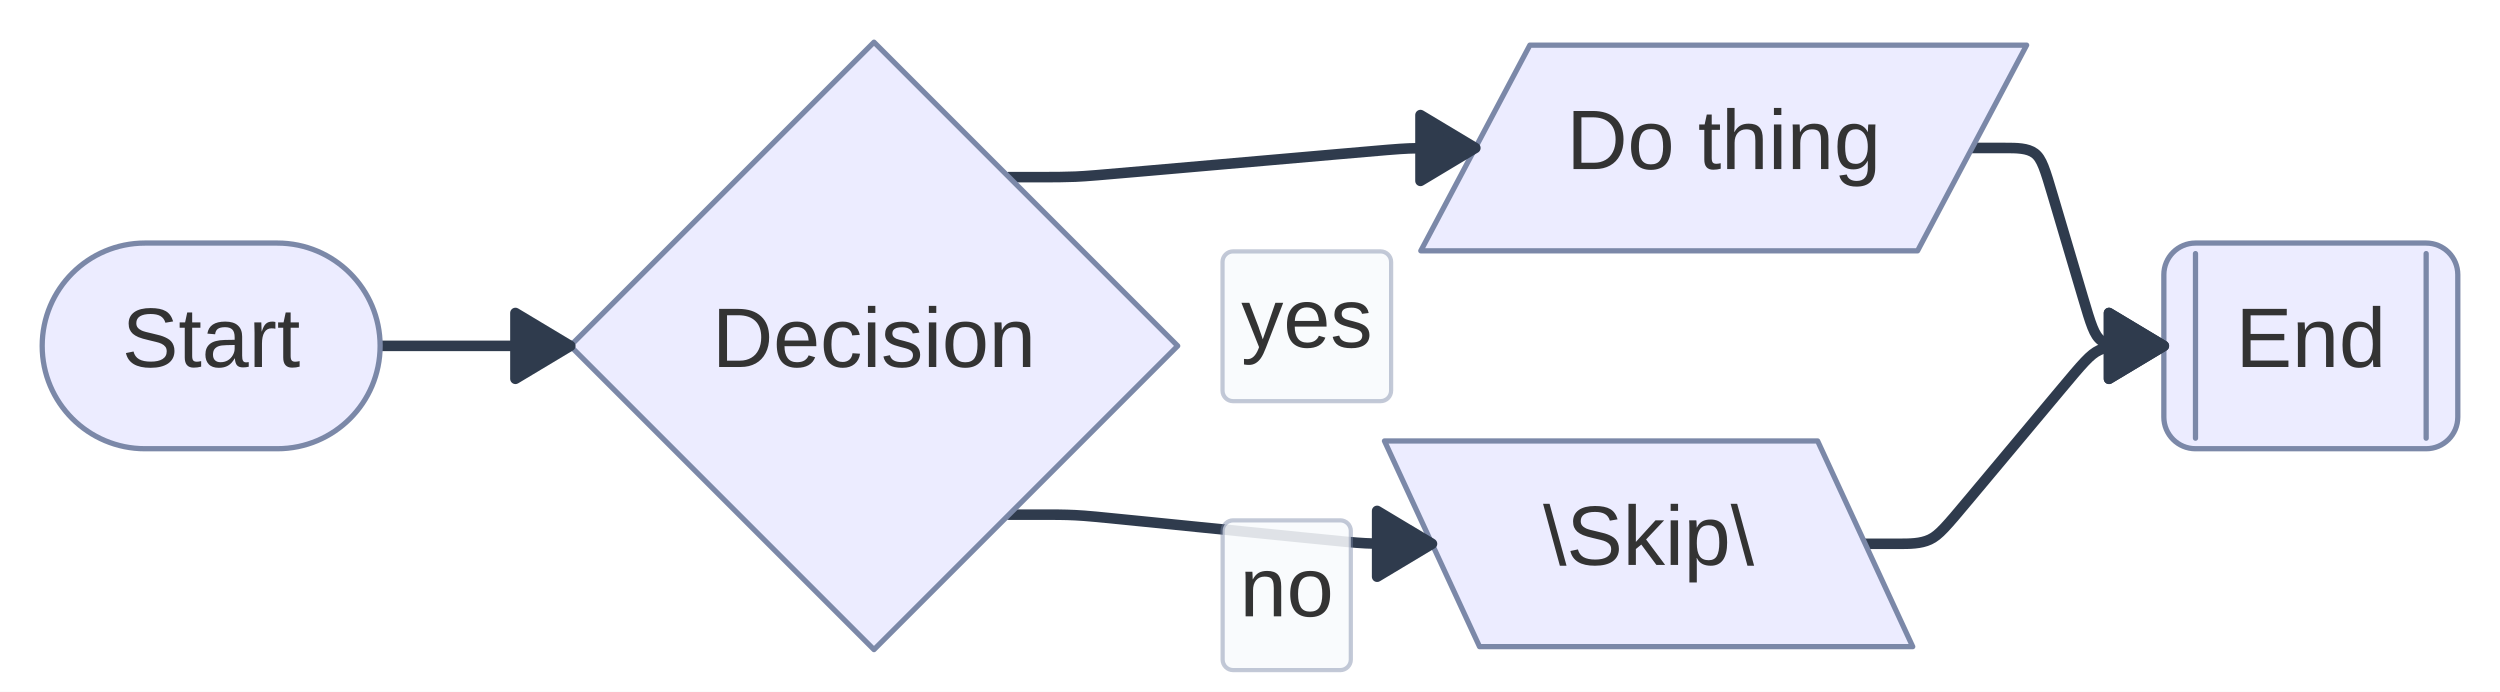
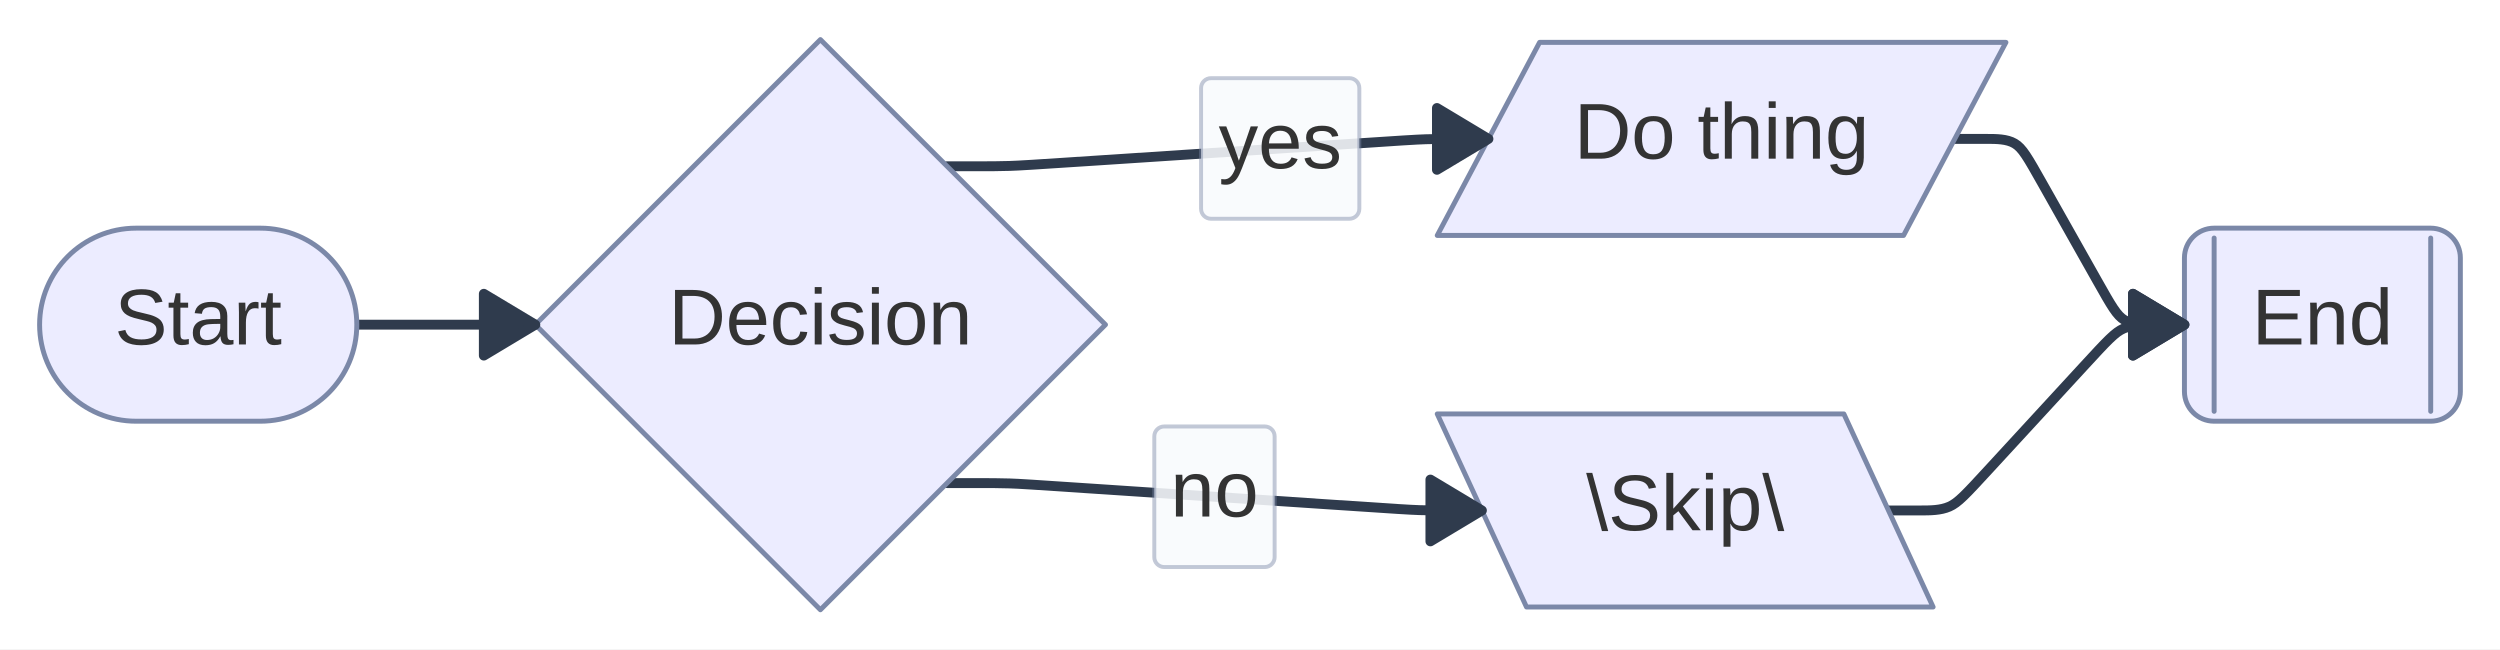
- <svg xmlns="http://www.w3.org/2000/svg" width="474.063" height="131.179" viewBox="0 0 474.063 131.179">
-   <rect x="0" y="0" width="474.063" height="131.179" fill="#FFFFFF" />
+ <svg xmlns="http://www.w3.org/2000/svg" width="505.028" height="131.179" viewBox="0 0 505.028 131.179">
+   <rect x="0" y="0" width="505.028" height="131.179" fill="#FFFFFF" />
  <defs>
    <marker id="arrow-0" viewBox="0 0 10 10" refX="5" refY="5" markerUnits="userSpaceOnUse" markerWidth="8" markerHeight="8" orient="auto">
      <path d="M 0 0 L 10 5 L 0 10 z" fill="#2F3B4D" stroke="#2F3B4D" stroke-width="1" stroke-dasharray="1,0" />
    </marker>
    <marker id="arrow-start-0" viewBox="0 0 10 10" refX="4.5" refY="5" markerUnits="userSpaceOnUse" markerWidth="8" markerHeight="8" orient="auto">
      <path d="M 0 5 L 10 10 L 10 0 z" fill="#2F3B4D" stroke="#2F3B4D" stroke-width="1" stroke-dasharray="1,0" />
    </marker>
  </defs>
  <path d="M 72.075,65.589 L 108.137,65.589" fill="none" stroke="#2F3B4D" stroke-width="2" stroke-linecap="round" stroke-linejoin="round" />
-   <path d="M 191.315,33.589L 192.367,33.589C193.419,33.589,195.523,33.589,197.626,33.589C199.730,33.589,201.833,33.589,203.933,33.498C206.032,33.406,208.128,33.223,217.613,32.392C227.099,31.562,243.974,30.086,253.459,29.256C262.944,28.425,265.040,28.242,267.140,28.150C269.239,28.059,271.343,28.059,273.446,28.059C275.550,28.059,277.654,28.059,278.705,28.059L 279.757,28.059" fill="none" stroke="#2F3B4D" stroke-width="2" stroke-linecap="round" stroke-linejoin="round" />
-   <rect x="231.82" y="47.67" width="31.97" height="28.40" rx="2" ry="2" fill="rgba(248,250,252, 0.92)" fill-opacity="0.95" stroke="#7B88A8" stroke-opacity="0.45" stroke-width="0.8" />
-   <text x="247.81" y="65.87" text-anchor="middle" font-family="'trebuchet ms', verdana, arial, sans-serif" font-size="16" fill="#333333">
-     <tspan x="247.81" dy="0.00">yes</tspan>
+   <path d="M 191.315,33.589L 192.367,33.589C193.419,33.589,195.523,33.589,197.626,33.589C199.730,33.589,201.833,33.589,203.935,33.520C206.036,33.451,208.135,33.313,221.106,32.461C234.077,31.608,257.920,30.040,270.891,29.187C283.862,28.335,285.961,28.197,288.062,28.128C290.163,28.059,292.267,28.059,294.371,28.059C296.474,28.059,298.578,28.059,299.629,28.059L 300.681,28.059" fill="none" stroke="#2F3B4D" stroke-width="2" stroke-linecap="round" stroke-linejoin="round" />
+   <rect x="242.63" y="15.79" width="31.97" height="28.40" rx="2" ry="2" fill="rgba(248,250,252, 0.92)" fill-opacity="0.95" stroke="#7B88A8" stroke-opacity="0.45" stroke-width="0.8" />
+   <text x="258.62" y="33.99" text-anchor="middle" font-family="'trebuchet ms', verdana, arial, sans-serif" font-size="16" fill="#333333">
+     <tspan x="258.62" dy="0.00">yes</tspan>
  </text>
-   <path d="M 191.315,97.589L 192.367,97.589C193.419,97.589,195.523,97.589,197.626,97.589C199.730,97.589,201.833,97.589,203.932,97.695C206.030,97.800,208.123,98.010,216.241,98.827C224.358,99.643,238.501,101.066,246.618,101.883C254.736,102.699,256.829,102.910,258.927,103.015C261.026,103.120,263.129,103.120,265.233,103.120C267.336,103.120,269.440,103.120,270.492,103.120L 271.544,103.120" fill="none" stroke="#2F3B4D" stroke-width="2" stroke-linecap="round" stroke-linejoin="round" />
-   <rect x="231.84" y="98.67" width="24.31" height="28.40" rx="2" ry="2" fill="rgba(248,250,252, 0.92)" fill-opacity="0.95" stroke="#7B88A8" stroke-opacity="0.45" stroke-width="0.8" />
-   <text x="243.99" y="116.87" text-anchor="middle" font-family="'trebuchet ms', verdana, arial, sans-serif" font-size="16" fill="#333333">
-     <tspan x="243.99" dy="0.00">no</tspan>
+   <path d="M 191.315,97.589L 192.367,97.589C193.419,97.589,195.523,97.589,197.626,97.589C199.730,97.589,201.833,97.589,203.935,97.659C206.036,97.729,208.135,97.870,220.885,98.721C233.635,99.573,257.037,101.136,269.788,101.988C282.538,102.840,284.637,102.980,286.738,103.050C288.839,103.120,290.943,103.120,293.047,103.120C295.150,103.120,297.254,103.120,298.306,103.120L 299.357,103.120" fill="none" stroke="#2F3B4D" stroke-width="2" stroke-linecap="round" stroke-linejoin="round" />
+   <rect x="233.18" y="86.15" width="24.31" height="28.40" rx="2" ry="2" fill="rgba(248,250,252, 0.92)" fill-opacity="0.95" stroke="#7B88A8" stroke-opacity="0.45" stroke-width="0.8" />
+   <text x="245.34" y="104.35" text-anchor="middle" font-family="'trebuchet ms', verdana, arial, sans-serif" font-size="16" fill="#333333">
+     <tspan x="245.34" dy="0.00">no</tspan>
  </text>
-   <path d="M 373.959,28.059L 375.011,28.059C376.063,28.059,378.166,28.059,380.270,28.059C382.374,28.059,384.477,28.059,385.828,29.067C387.178,30.076,387.776,32.093,389.330,37.339C390.884,42.586,393.394,51.062,394.948,56.309C396.502,61.556,397.100,63.573,398.450,64.581C399.801,65.589,401.904,65.589,404.008,65.589C406.112,65.589,408.215,65.589,409.267,65.589L 410.319,65.589" fill="none" stroke="#2F3B4D" stroke-width="2" stroke-linecap="round" stroke-linejoin="round" />
-   <path d="M 353.683,103.120L 354.735,103.120C355.787,103.120,357.891,103.120,359.994,103.120C362.098,103.120,364.201,103.120,365.928,102.313C367.655,101.507,369.004,99.893,373.561,94.445C378.119,88.996,385.884,79.713,390.441,74.265C394.998,68.817,396.348,67.203,398.074,66.396C399.801,65.589,401.904,65.589,404.008,65.589C406.112,65.589,408.215,65.589,409.267,65.589L 410.319,65.589" fill="none" stroke="#2F3B4D" stroke-width="2" stroke-linecap="round" stroke-linejoin="round" />
+   <path d="M 394.883,28.059L 395.935,28.059C396.987,28.059,399.090,28.059,401.194,28.059C403.298,28.059,405.401,28.059,406.970,28.975C408.538,29.891,409.571,31.724,412.581,37.063C415.590,42.401,420.577,51.247,423.587,56.586C426.596,61.925,427.629,63.757,429.198,64.673C430.766,65.589,432.870,65.589,434.973,65.589C437.077,65.589,439.180,65.589,440.232,65.589L 441.284,65.589" fill="none" stroke="#2F3B4D" stroke-width="2" stroke-linecap="round" stroke-linejoin="round" />
+   <path d="M 381.497,103.120L 382.549,103.120C383.601,103.120,385.704,103.120,387.808,103.120C389.911,103.120,392.015,103.120,393.779,102.346C395.543,101.572,396.968,100.025,402.013,94.543C407.058,89.062,415.723,79.647,420.768,74.166C425.813,68.685,427.238,67.137,429.002,66.363C430.766,65.589,432.870,65.589,434.973,65.589C437.077,65.589,439.180,65.589,440.232,65.589L 441.284,65.589" fill="none" stroke="#2F3B4D" stroke-width="2" stroke-linecap="round" stroke-linejoin="round" />
  <rect x="8.00" y="46.09" width="64.08" height="39.00" rx="19.50" ry="19.50" fill="#ECECFF" stroke="#7B88A8" stroke-width="1" stroke-linejoin="round" stroke-linecap="round" />
  <text x="40.04" y="69.59" text-anchor="middle" font-family="'trebuchet ms', verdana, arial, sans-serif" font-size="16" fill="#333333">
    <tspan x="40.04" dy="0.00">Start</tspan>
  </text>
  <polygon points="165.73,8.00 223.32,65.59 165.73,123.18 108.14,65.59" fill="#ECECFF" stroke="#7B88A8" stroke-width="1" stroke-linejoin="round" stroke-linecap="round" />
  <text x="165.73" y="69.59" text-anchor="middle" font-family="'trebuchet ms', verdana, arial, sans-serif" font-size="16" fill="#333333">
    <tspan x="165.73" dy="0.00">Decision</tspan>
  </text>
-   <polygon points="290.10,8.56 384.30,8.56 363.62,47.56 269.42,47.56" fill="#ECECFF" stroke="#7B88A8" stroke-width="1" stroke-linejoin="round" stroke-linecap="round" />
-   <text x="326.86" y="32.06" text-anchor="middle" font-family="'trebuchet ms', verdana, arial, sans-serif" font-size="16" fill="#333333">
-     <tspan x="326.86" dy="0.00">Do thing</tspan>
+   <polygon points="311.02,8.56 405.22,8.56 384.54,47.56 290.34,47.56" fill="#ECECFF" stroke="#7B88A8" stroke-width="1" stroke-linejoin="round" stroke-linecap="round" />
+   <text x="347.78" y="32.06" text-anchor="middle" font-family="'trebuchet ms', verdana, arial, sans-serif" font-size="16" fill="#333333">
+     <tspan x="347.78" dy="0.00">Do thing</tspan>
  </text>
-   <polygon points="262.53,83.62 344.67,83.62 362.70,122.62 280.56,122.62" fill="#ECECFF" stroke="#7B88A8" stroke-width="1" stroke-linejoin="round" stroke-linecap="round" />
-   <text x="312.61" y="107.12" text-anchor="middle" font-family="'trebuchet ms', verdana, arial, sans-serif" font-size="16" fill="#333333">
-     <tspan x="312.61" dy="0.00">\Skip\</tspan>
+   <polygon points="290.34,83.62 372.48,83.62 390.51,122.62 308.37,122.62" fill="#ECECFF" stroke="#7B88A8" stroke-width="1" stroke-linejoin="round" stroke-linecap="round" />
+   <text x="340.43" y="107.12" text-anchor="middle" font-family="'trebuchet ms', verdana, arial, sans-serif" font-size="16" fill="#333333">
+     <tspan x="340.43" dy="0.00">\Skip\</tspan>
  </text>
-   <rect x="410.32" y="46.09" width="55.74" height="39.00" rx="6" ry="6" fill="#ECECFF" stroke="#7B88A8" stroke-width="1" stroke-linejoin="round" stroke-linecap="round" />
-   <line x1="416.32" y1="48.09" x2="416.32" y2="83.09" stroke="#7B88A8" stroke-width="1" stroke-linejoin="round" stroke-linecap="round" />
-   <line x1="460.06" y1="48.09" x2="460.06" y2="83.09" stroke="#7B88A8" stroke-width="1" stroke-linejoin="round" stroke-linecap="round" />
-   <text x="438.19" y="69.59" text-anchor="middle" font-family="'trebuchet ms', verdana, arial, sans-serif" font-size="16" fill="#333333">
-     <tspan x="438.19" dy="0.00">End</tspan>
+   <rect x="441.28" y="46.09" width="55.74" height="39.00" rx="6" ry="6" fill="#ECECFF" stroke="#7B88A8" stroke-width="1" stroke-linejoin="round" stroke-linecap="round" />
+   <line x1="447.28" y1="48.09" x2="447.28" y2="83.09" stroke="#7B88A8" stroke-width="1" stroke-linejoin="round" stroke-linecap="round" />
+   <line x1="491.03" y1="48.09" x2="491.03" y2="83.09" stroke="#7B88A8" stroke-width="1" stroke-linejoin="round" stroke-linecap="round" />
+   <text x="469.16" y="69.59" text-anchor="middle" font-family="'trebuchet ms', verdana, arial, sans-serif" font-size="16" fill="#333333">
+     <tspan x="469.16" dy="0.00">End</tspan>
  </text>
  <g transform="translate(108.14 65.59) rotate(0.00)">
    <polygon points="0,0 -10.40,6.24 -10.40,-6.24" fill="#2F3B4D" stroke="#2F3B4D" stroke-width="2" stroke-linejoin="round" stroke-linecap="round" />
  </g>
-   <g transform="translate(279.76 28.06) rotate(0.00)">
+   <g transform="translate(300.68 28.06) rotate(0.00)">
    <polygon points="0,0 -10.40,6.24 -10.40,-6.24" fill="#2F3B4D" stroke="#2F3B4D" stroke-width="2" stroke-linejoin="round" stroke-linecap="round" />
  </g>
-   <g transform="translate(271.54 103.12) rotate(0.00)">
+   <g transform="translate(299.36 103.12) rotate(0.00)">
    <polygon points="0,0 -10.40,6.24 -10.40,-6.24" fill="#2F3B4D" stroke="#2F3B4D" stroke-width="2" stroke-linejoin="round" stroke-linecap="round" />
  </g>
-   <g transform="translate(410.32 65.59) rotate(0.00)">
+   <g transform="translate(441.28 65.59) rotate(0.00)">
    <polygon points="0,0 -10.40,6.24 -10.40,-6.24" fill="#2F3B4D" stroke="#2F3B4D" stroke-width="2" stroke-linejoin="round" stroke-linecap="round" />
  </g>
-   <g transform="translate(410.32 65.59) rotate(0.00)">
+   <g transform="translate(441.28 65.59) rotate(0.00)">
    <polygon points="0,0 -10.40,6.24 -10.40,-6.24" fill="#2F3B4D" stroke="#2F3B4D" stroke-width="2" stroke-linejoin="round" stroke-linecap="round" />
  </g>
</svg>
